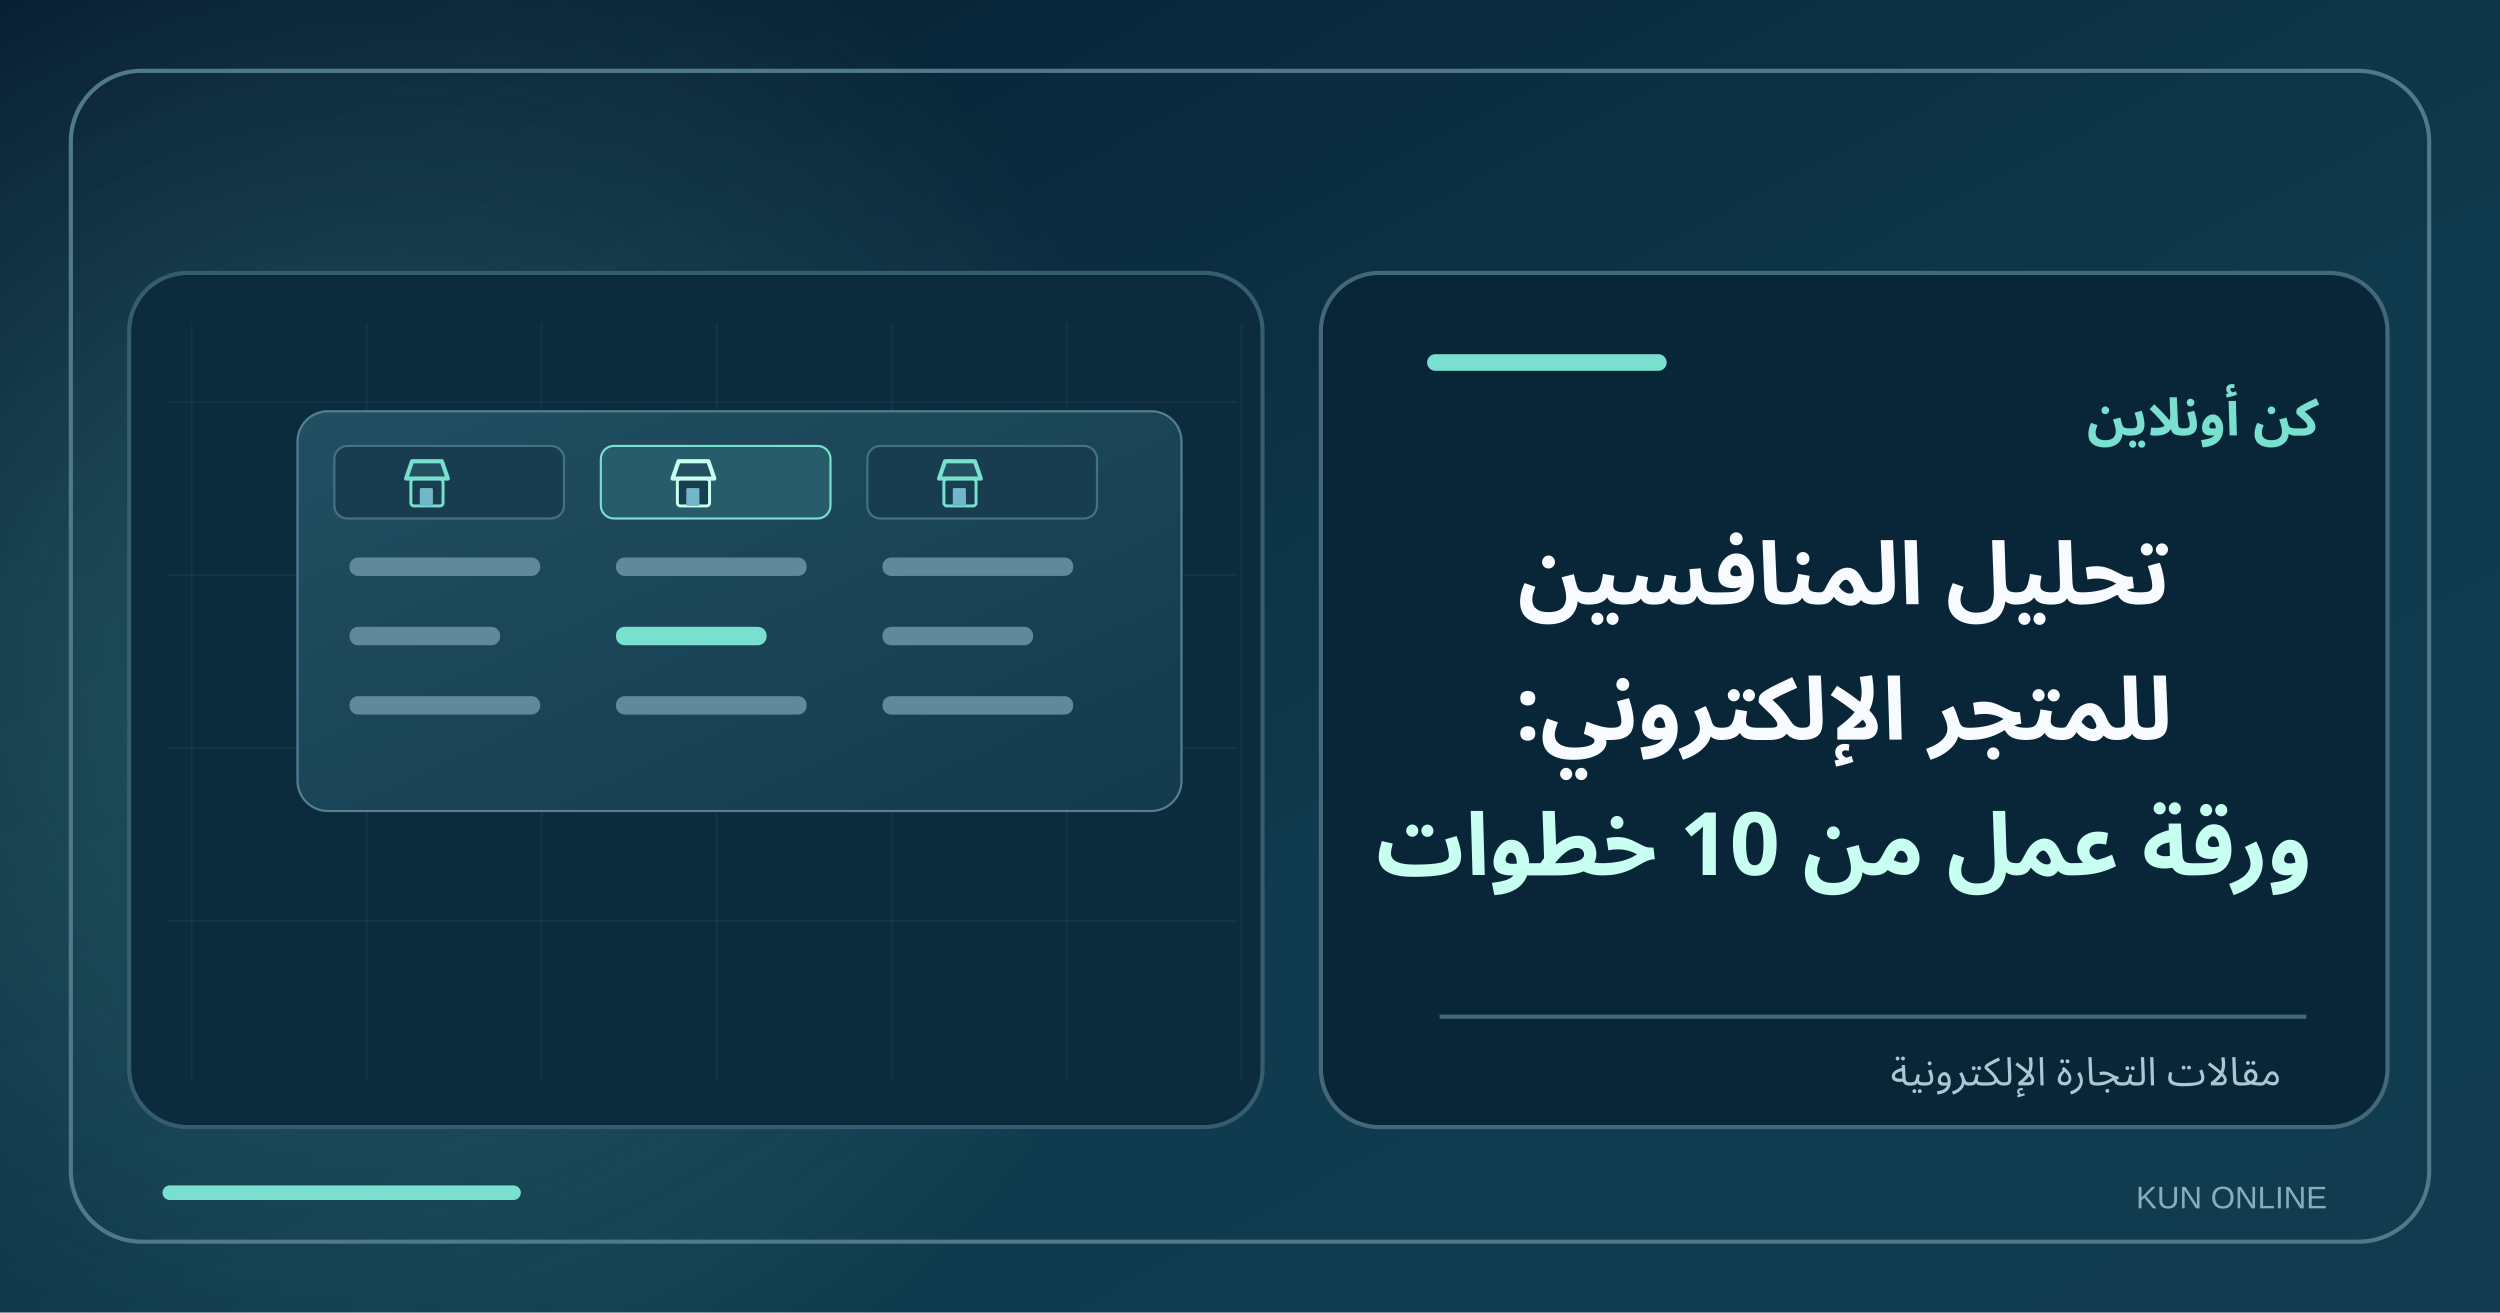
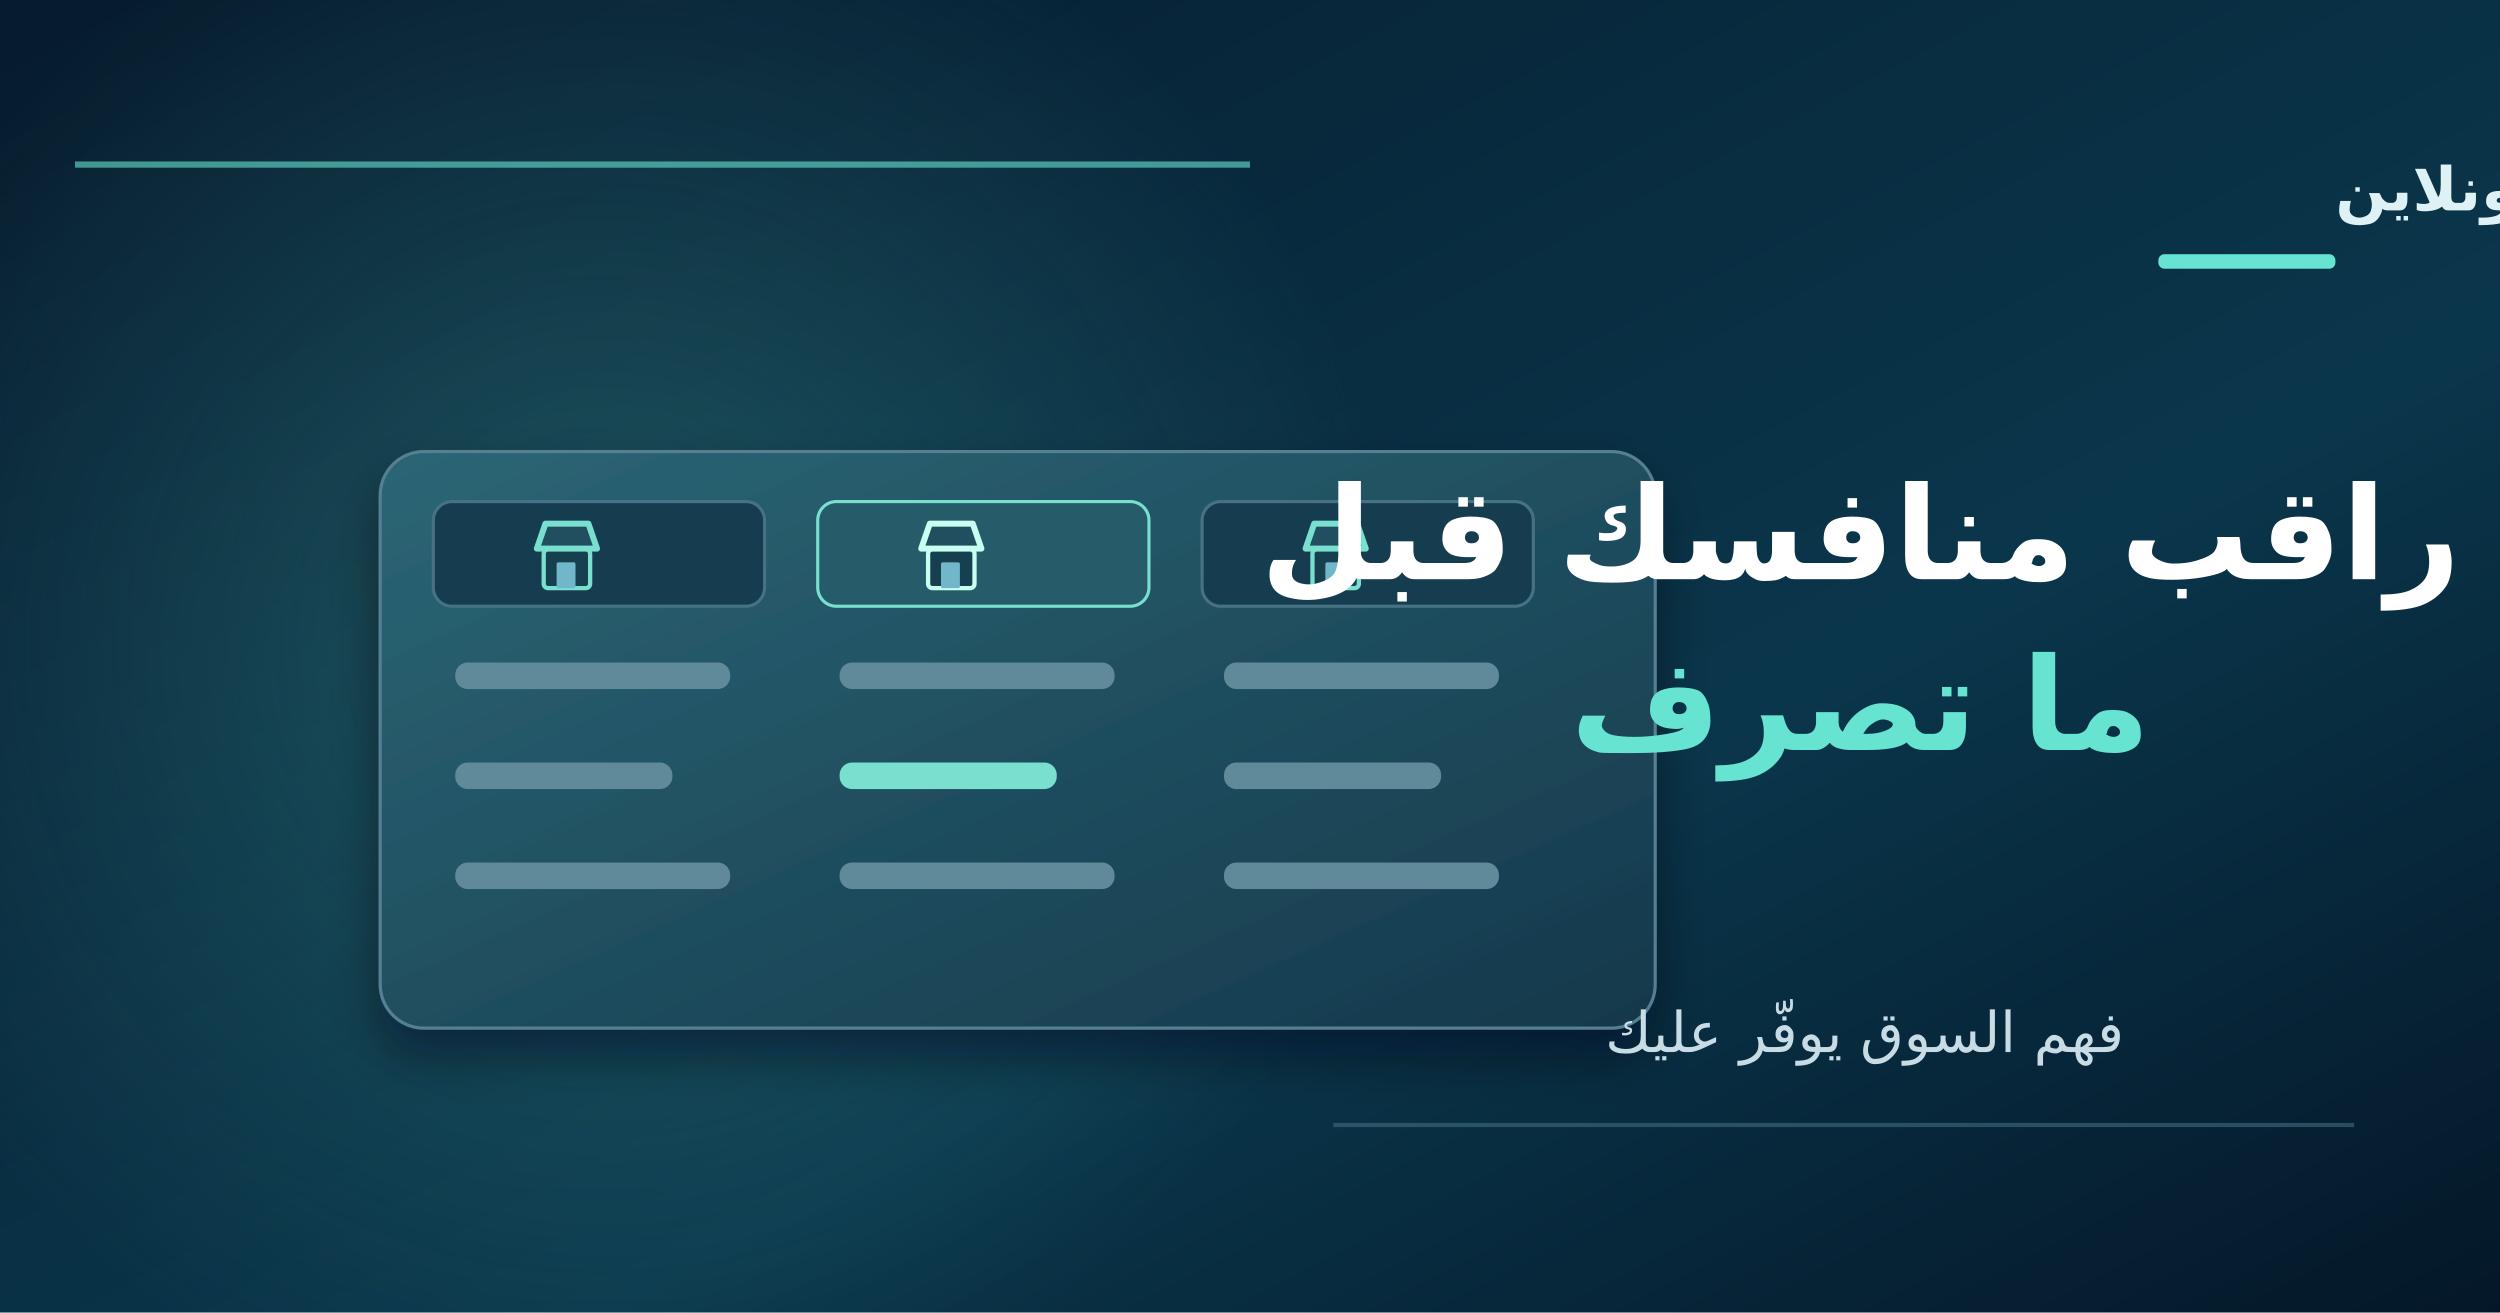
<svg xmlns="http://www.w3.org/2000/svg" width="1200" height="630" viewBox="0 0 1200 630" role="img" aria-labelledby="title desc">
  <defs>
-     <linearGradient id="back" x1="0" y1="0" x2="1" y2="1">
-       <stop stop-color="#061d30" />
-       <stop offset=".62" stop-color="#103b4e" />
-       <stop offset="1" stop-color="#123b50" />
+     <linearGradient id="bg" x1="0" y1="0" x2="1" y2="1">
+       <stop stop-color="#061b2d" />
+       <stop offset=".62" stop-color="#0a364b" />
+       <stop offset="1" stop-color="#041728" />
    </linearGradient>
+     <radialGradient id="glow">
+       <stop stop-color="#66e4d1" stop-opacity=".23" />
+       <stop offset="1" stop-color="#66e4d1" stop-opacity="0" />
+     </radialGradient>
    <linearGradient id="glass" x1="0" y1="0" x2="1" y2="1">
-       <stop stop-color="#214f61" />
-       <stop offset="1" stop-color="#143a4d" />
+       <stop stop-color="#2b6675" />
+       <stop offset="1" stop-color="#15384b" />
    </linearGradient>
-     <radialGradient id="bloom">
-       <stop stop-color="#79dfcf" stop-opacity=".24" />
-       <stop offset="1" stop-color="#79dfcf" stop-opacity="0" />
-     </radialGradient>
+     <filter id="drop" x="-30%" y="-30%" width="170%" height="170%">
+       <feDropShadow dx="0" dy="17" stdDeviation="16" flood-color="#010e19" flood-opacity=".45" />
+     </filter>
  </defs>
-   <rect width="1200" height="630" fill="url(#back)" />
-   <circle cx="180" cy="320" r="390" fill="url(#bloom)" />
-   <rect x="34" y="34" width="1132" height="562" rx="34" fill="none" stroke="#51798a" stroke-width="2" />
-   <rect x="62" y="131" width="544" height="410" rx="28" fill="#0c2b3d" stroke="#365c71" stroke-width="2" />
-   <g stroke="#508396" stroke-opacity=".10" stroke-width="1">
-     <path d="M92 155V519" />
-     <path d="M176 155V519" />
-     <path d="M260 155V519" />
-     <path d="M344 155V519" />
-     <path d="M428 155V519" />
-     <path d="M512 155V519" />
-     <path d="M596 155V519" />
-     <path d="M80 193H594" />
-     <path d="M80 276H594" />
-     <path d="M80 359H594" />
-     <path d="M80 442H594" />
-   </g>
-   <g id="topic-illustration" transform="translate(44 122) scale(.52)">
+   <rect width="1200" height="630" fill="url(#bg)" />
+   <circle cx="290" cy="310" r="381" fill="url(#glow)" />
+   <path d="M36 79H600" stroke="#66e4d1" stroke-width="3" opacity=".6" />
+   <g id="topic-art" filter="url(#drop)" transform="translate(40 108) scale(.75)">
    <rect x="190" y="145" width="816" height="369" rx="28" fill="url(#glass)" stroke="#568092" stroke-width="2" />
    <rect x="224" y="177" width="212" height="67" rx="12" fill="#183d50" stroke="#467184" stroke-width="2" />
    <g transform="translate(282 184) scale(0.55)">
      <path d="M15 42L25 13H75L85 42Z" fill="#234f60" stroke="#79dfcf" stroke-width="7" stroke-linecap="round" stroke-linejoin="round" />
      <rect x="23" y="43" width="54" height="45" rx="5" fill="#183f50" stroke="#79dfcf" stroke-width="5" />
      <rect x="38" y="58" width="22" height="30" rx="2" fill="#72b6c9" stroke="none" stroke-width="0" />
    </g>
    <rect x="470" y="177" width="212" height="67" rx="12" fill="#275c6a" stroke="#79dfcf" stroke-width="2" />
    <g transform="translate(528 184) scale(0.55)">
      <path d="M15 42L25 13H75L85 42Z" fill="#234f60" stroke="#c7fff0" stroke-width="7" stroke-linecap="round" stroke-linejoin="round" />
      <rect x="23" y="43" width="54" height="45" rx="5" fill="#183f50" stroke="#c7fff0" stroke-width="5" />
      <rect x="38" y="58" width="22" height="30" rx="2" fill="#72b6c9" stroke="none" stroke-width="0" />
    </g>
    <rect x="716" y="177" width="212" height="67" rx="12" fill="#183d50" stroke="#467184" stroke-width="2" />
    <g transform="translate(774 184) scale(0.55)">
      <path d="M15 42L25 13H75L85 42Z" fill="#234f60" stroke="#79dfcf" stroke-width="7" stroke-linecap="round" stroke-linejoin="round" />
      <rect x="23" y="43" width="54" height="45" rx="5" fill="#183f50" stroke="#79dfcf" stroke-width="5" />
      <rect x="38" y="58" width="22" height="30" rx="2" fill="#72b6c9" stroke="none" stroke-width="0" />
    </g>
    <rect x="238" y="280" width="176" height="17" rx="8" fill="#61899a" stroke="none" stroke-width="0" />
    <rect x="484" y="280" width="176" height="17" rx="8" fill="#61899a" stroke="none" stroke-width="0" />
    <rect x="730" y="280" width="176" height="17" rx="8" fill="#61899a" stroke="none" stroke-width="0" />
    <rect x="238" y="344" width="139" height="17" rx="8" fill="#61899a" stroke="none" stroke-width="0" />
    <rect x="484" y="344" width="139" height="17" rx="8" fill="#79dfcf" stroke="none" stroke-width="0" />
    <rect x="730" y="344" width="139" height="17" rx="8" fill="#61899a" stroke="none" stroke-width="0" />
    <rect x="238" y="408" width="176" height="17" rx="8" fill="#61899a" stroke="none" stroke-width="0" />
    <rect x="484" y="408" width="176" height="17" rx="8" fill="#61899a" stroke="none" stroke-width="0" />
    <rect x="730" y="408" width="176" height="17" rx="8" fill="#61899a" stroke="none" stroke-width="0" />
  </g>
-   <rect x="634" y="131" width="512" height="410" rx="28" fill="#092639" stroke="#436879" stroke-width="2" />
-   <rect x="685" y="170" width="115" height="8" rx="4" fill="#79dfcf" />
-   <text x="1113" y="209" direction="rtl" text-anchor="start" font-family="Cairo,Tajawal,Noto Sans Arabic,Segoe UI,Arial,sans-serif" font-size="25" font-weight="700" fill="#79dfcf">كن أونلاين</text>
-   <g id="article-title">
-     <text x="885" y="290" text-anchor="middle" direction="rtl" unicode-bidi="plaintext" font-family="Cairo,Tajawal,Noto Sans Arabic,Segoe UI,Arial,sans-serif" font-size="42" font-weight="700" letter-spacing="0" fill="#f8fbff">تحليل المنافسين</text>
-     <text x="885" y="355" text-anchor="middle" direction="rtl" unicode-bidi="plaintext" font-family="Cairo,Tajawal,Noto Sans Arabic,Segoe UI,Arial,sans-serif" font-size="42" font-weight="700" letter-spacing="0" fill="#f8fbff">للمتجر الإلكتروني:</text>
-     <text x="885" y="420" text-anchor="middle" direction="rtl" unicode-bidi="plaintext" font-family="Cairo,Tajawal,Noto Sans Arabic,Segoe UI,Arial,sans-serif" font-size="42" font-weight="700" letter-spacing="0" fill="#c7fff0">ورقة عمل من 10 خطوات</text>
+   <text x="1121" y="101" direction="rtl" text-anchor="end" font-family="Cairo,Tajawal,Segoe UI,Arial,sans-serif" font-size="29" font-weight="700" fill="#def2f5">كن أونلاين</text>
+   <rect x="1036" y="122" width="85" height="7" rx="3" fill="#66e4d1" />
+   <g id="hook">
+     <text x="893" y="278" direction="rtl" unicode-bidi="plaintext" text-anchor="middle" font-family="Cairo,Tajawal,Segoe UI,Arial,sans-serif" font-size="62" font-weight="900" fill="#ffffff">راقب منافسك قبل</text>
+     <text x="893" y="360" direction="rtl" unicode-bidi="plaintext" text-anchor="middle" font-family="Cairo,Tajawal,Segoe UI,Arial,sans-serif" font-size="62" font-weight="900" fill="#66e4d1">ما تصرف</text>
  </g>
-   <path d="M691 488H1107" stroke="#426979" stroke-width="2" />
-   <text x="1095" y="521" direction="rtl" text-anchor="start" font-family="Cairo,Tajawal,Noto Sans Arabic,Segoe UI,Arial,sans-serif" font-size="19" fill="#a9c8d2">مقالات التجارة الإلكترونية</text>
-   <rect x="78" y="569" width="172" height="7" rx="3.5" fill="#79dfcf" />
-   <text x="1117" y="580" direction="rtl" text-anchor="start" font-family="Arial,sans-serif" font-size="15" fill="#87aebc">KUN ONLINE</text>
+   <text x="895" y="505" direction="rtl" text-anchor="middle" font-family="Cairo,Tajawal,Segoe UI,Arial,sans-serif" font-size="27" fill="#c8dce5">فهم السوق يوفّر عليك</text>
+   <path d="M640 540H1130" stroke="#3f6d7f" stroke-width="2" opacity=".6" />
</svg>
